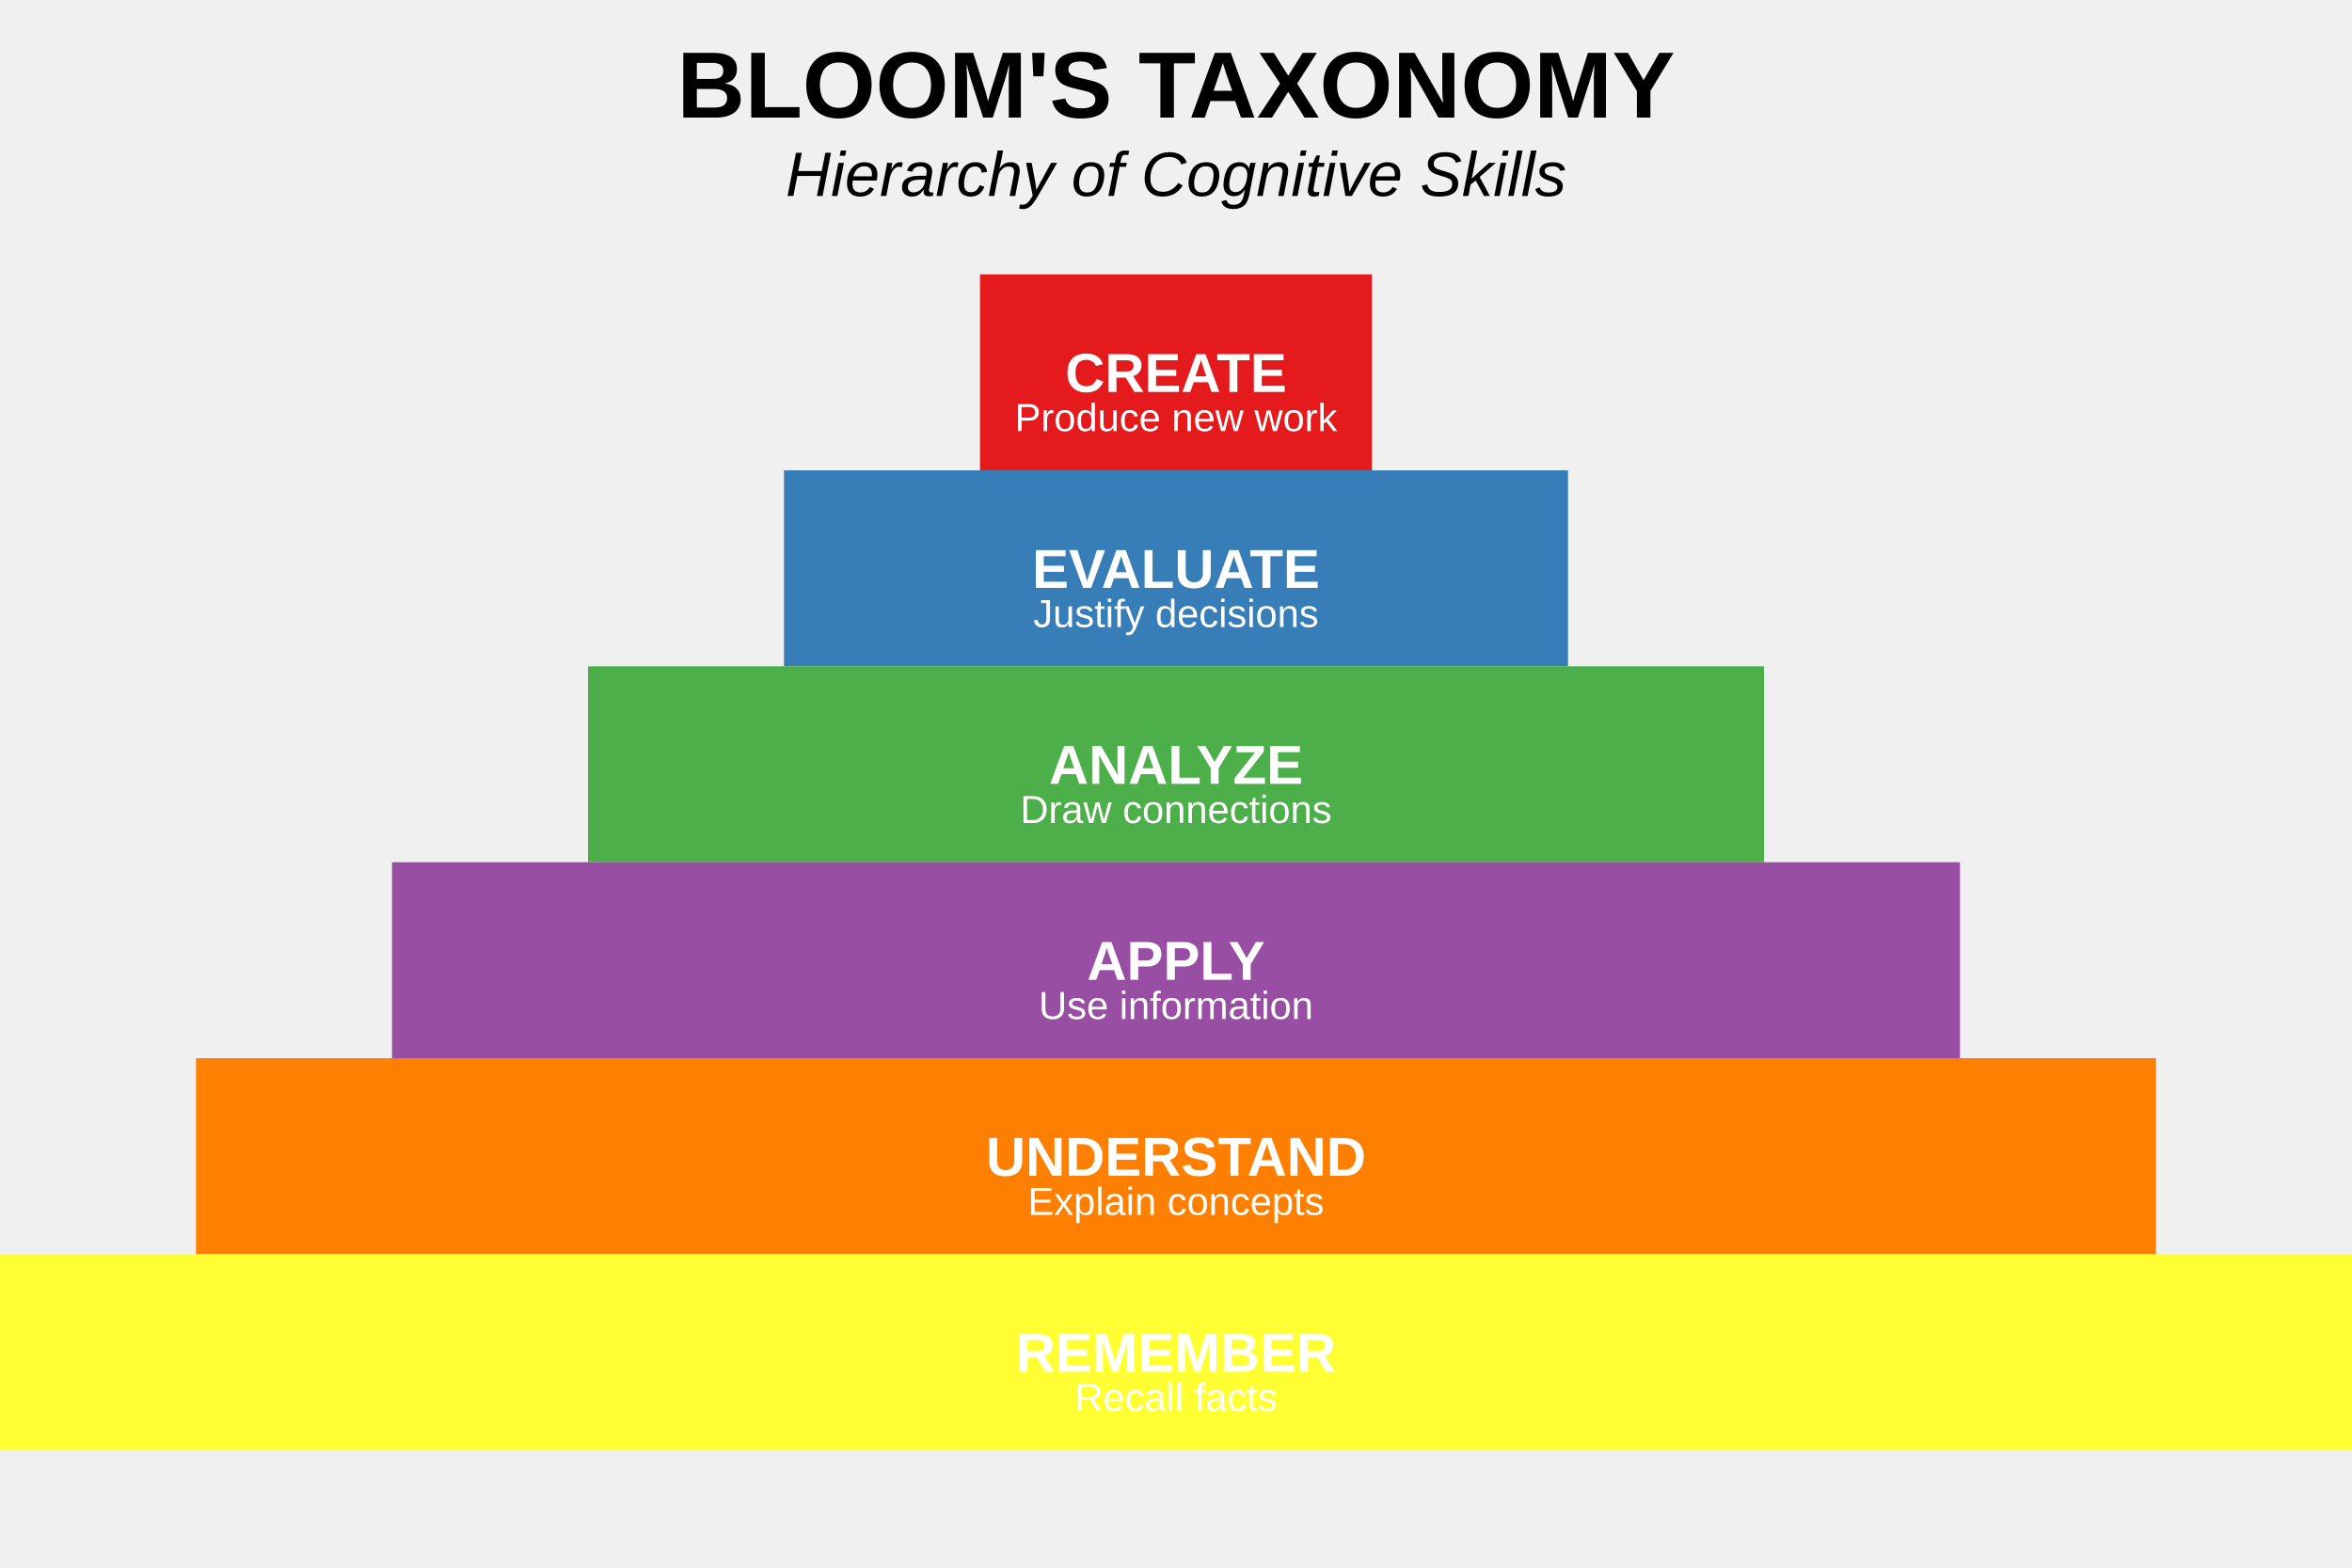
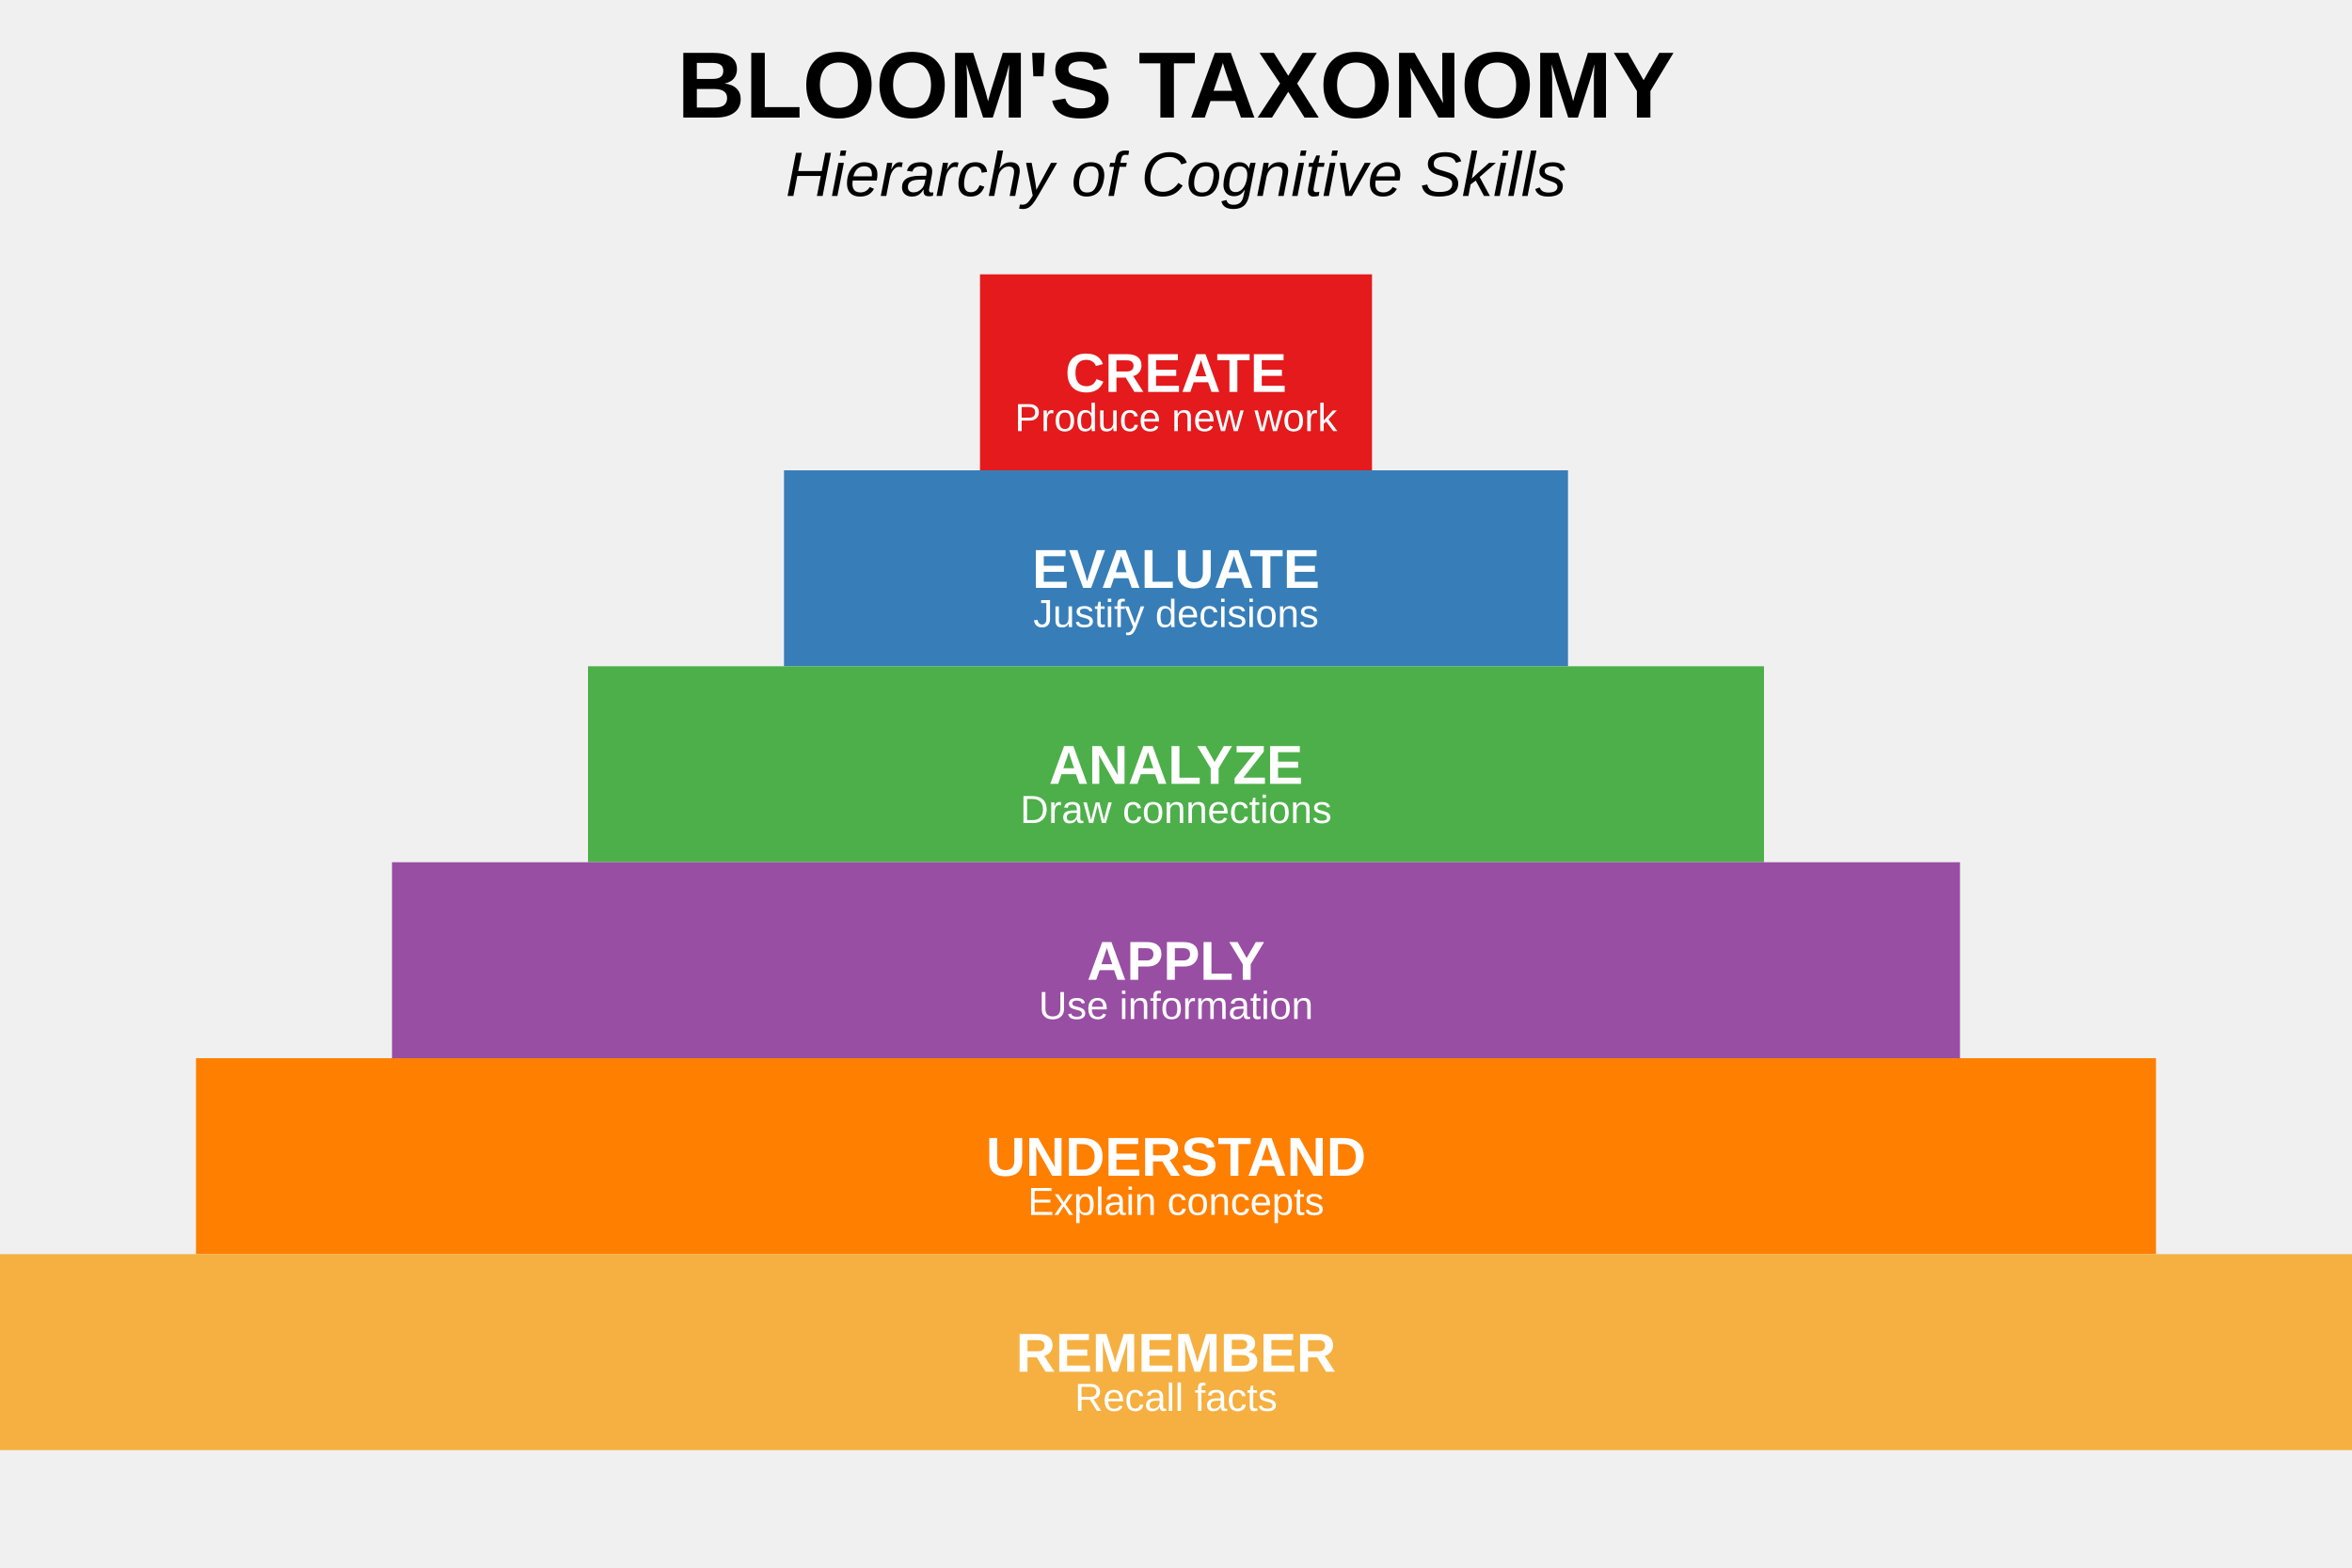
<svg xmlns="http://www.w3.org/2000/svg" width="600" height="400">
  <style>
    text { font-family: Arial, sans-serif; text-anchor: middle; }
    .title { font-size: 24px; font-weight: bold; }
    .subtitle { font-size: 16px; font-style: italic; }
    .level-text { font-size: 14px; font-weight: bold; fill: white; }
    .desc-text { font-size: 10px; fill: white; }
  </style>
  <text x="300" y="30" class="title">BLOOM'S TAXONOMY</text>
  <text x="300" y="50" class="subtitle">Hierarchy of Cognitive Skills</text>
  <rect x="250" y="70" width="100" height="50" fill="#E41A1C" />
  <rect x="200" y="120" width="200" height="50" fill="#377EB8" />
  <rect x="150" y="170" width="300" height="50" fill="#4DAF4A" />
  <rect x="100" y="220" width="400" height="50" fill="#984EA3" />
  <rect x="50" y="270" width="500" height="50" fill="#FF7F00" />
-   <rect x="0" y="320" width="600" height="50" fill="#FFFF33" />
+   <rect x="0" y="320" width="600" height="50" fill="#F5B041" />
  <text x="300" y="100" class="level-text">CREATE</text>
  <text x="300" y="110" class="desc-text">Produce new work</text>
  <text x="300" y="150" class="level-text">EVALUATE</text>
  <text x="300" y="160" class="desc-text">Justify decisions</text>
  <text x="300" y="200" class="level-text">ANALYZE</text>
  <text x="300" y="210" class="desc-text">Draw connections</text>
  <text x="300" y="250" class="level-text">APPLY</text>
  <text x="300" y="260" class="desc-text">Use information</text>
  <text x="300" y="300" class="level-text">UNDERSTAND</text>
  <text x="300" y="310" class="desc-text">Explain concepts</text>
  <text x="300" y="350" class="level-text">REMEMBER</text>
  <text x="300" y="360" class="desc-text">Recall facts</text>
</svg>
